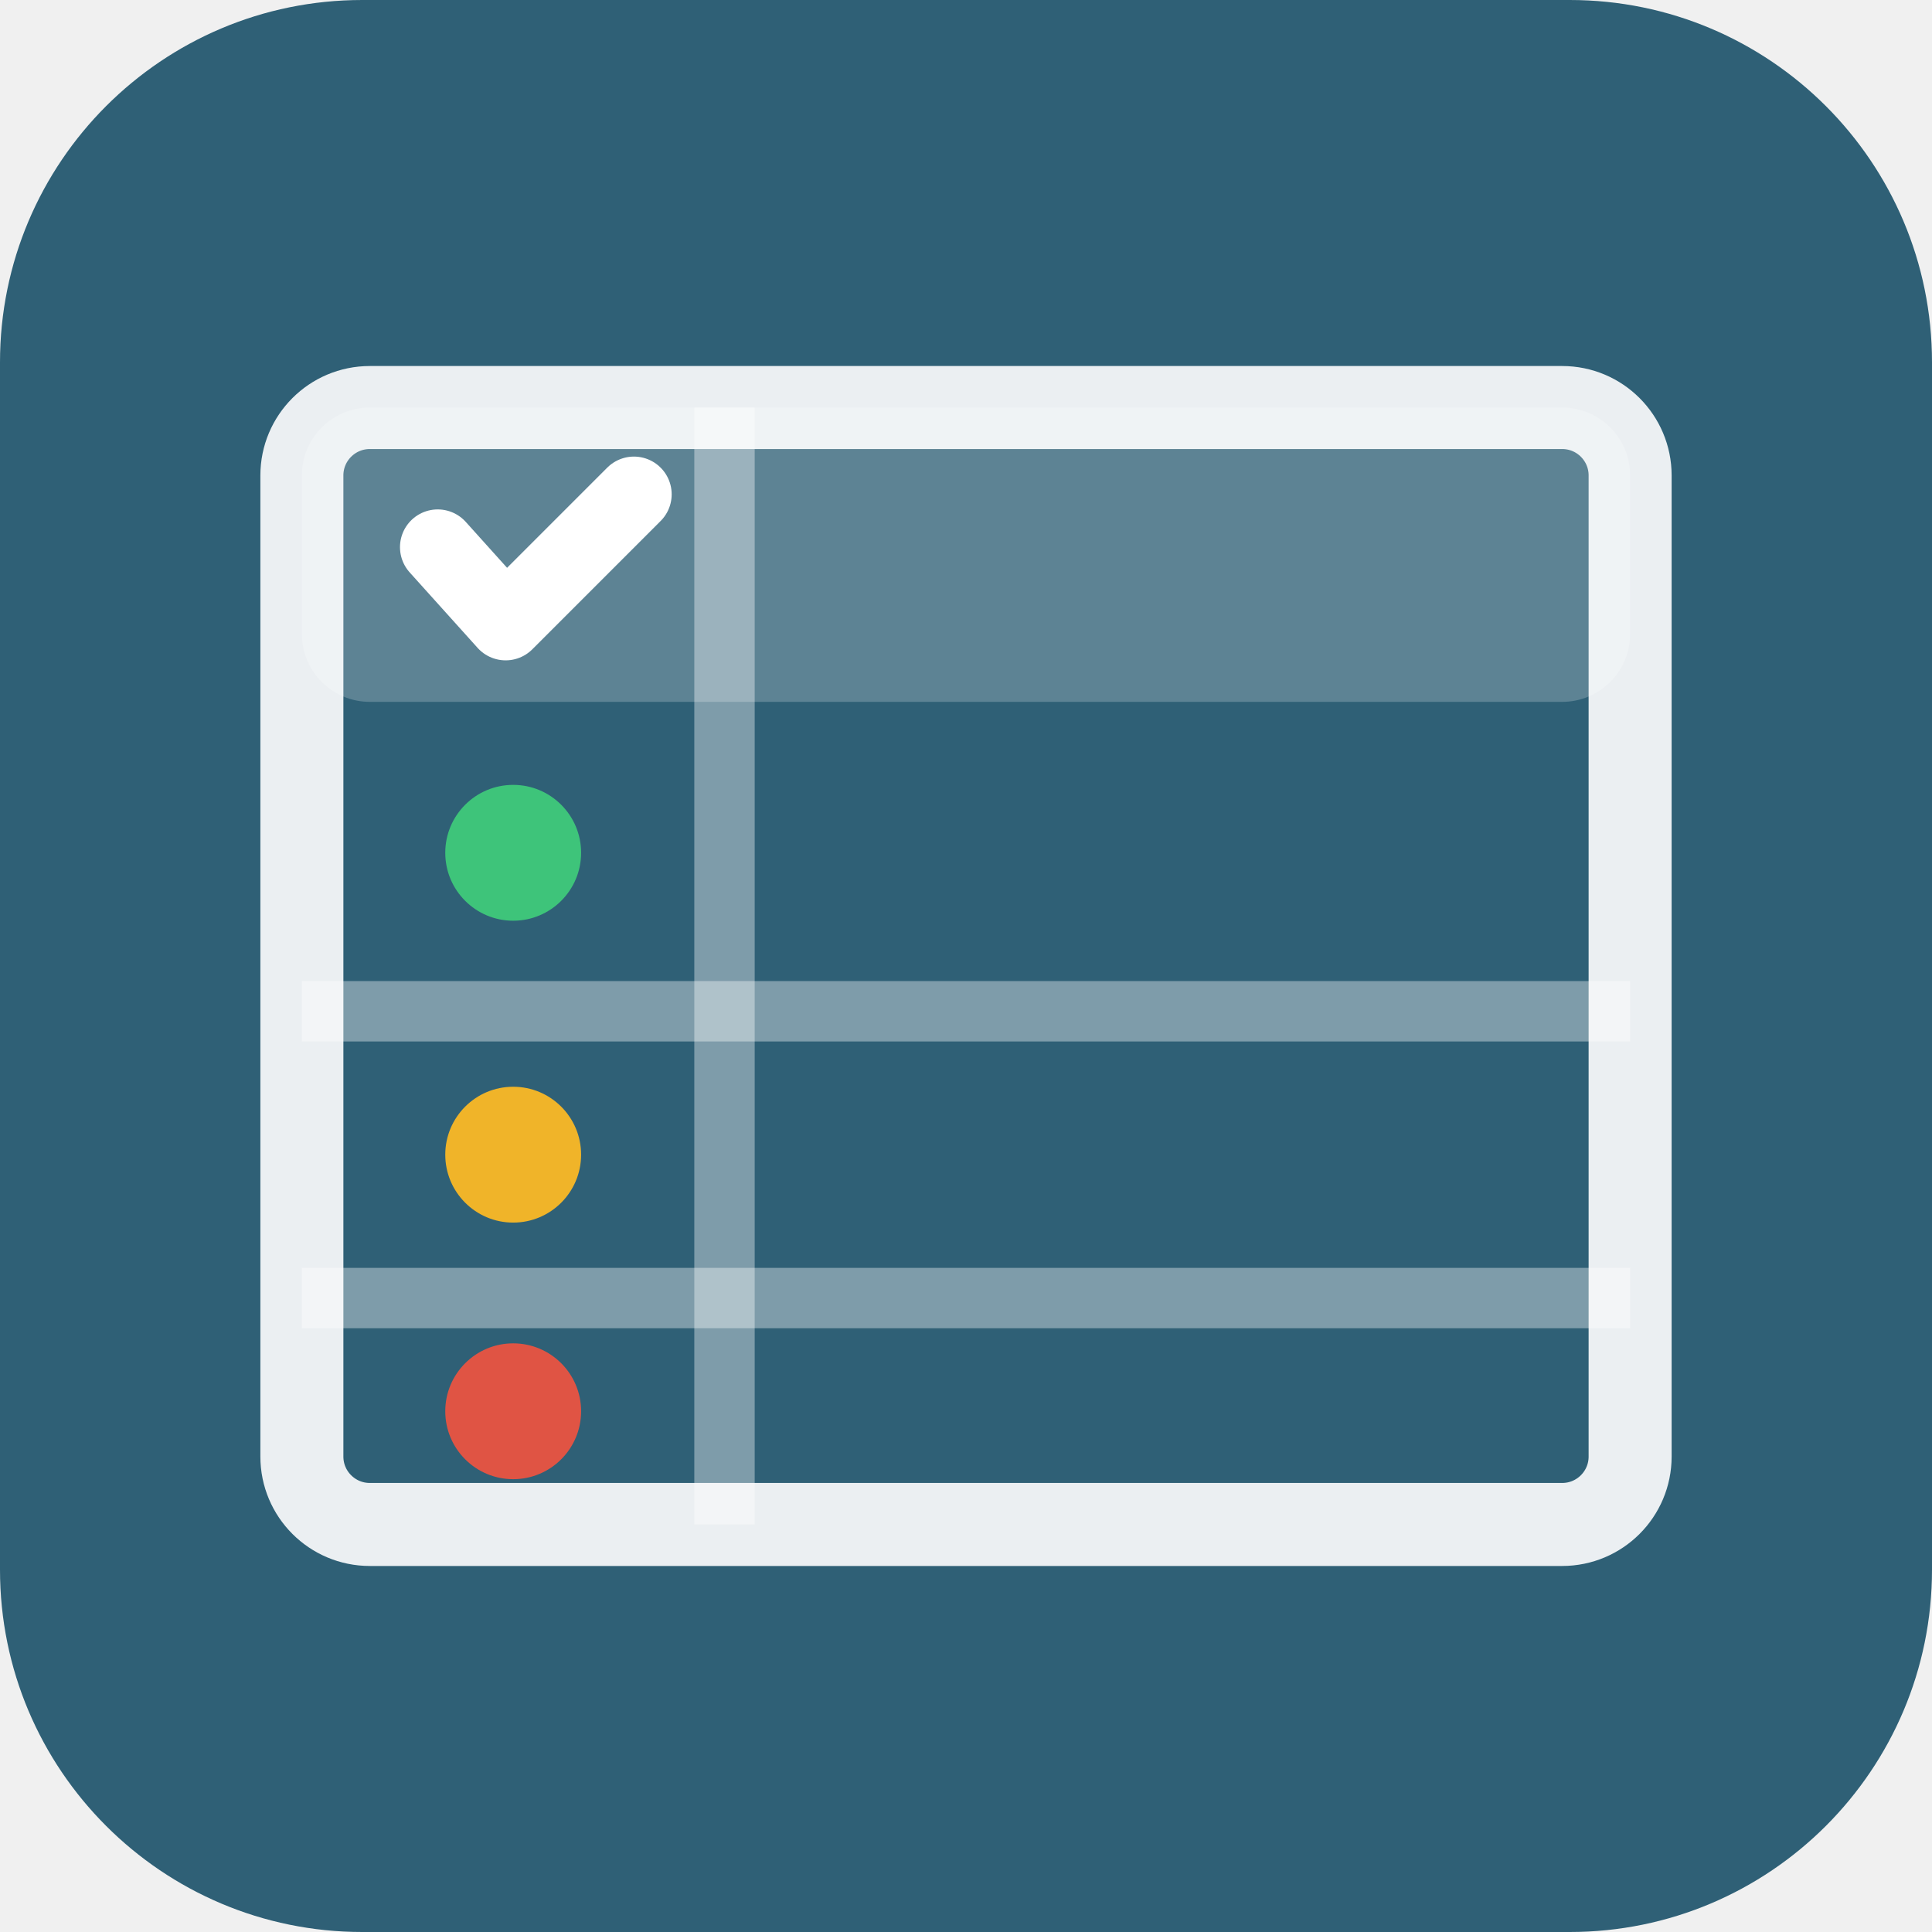
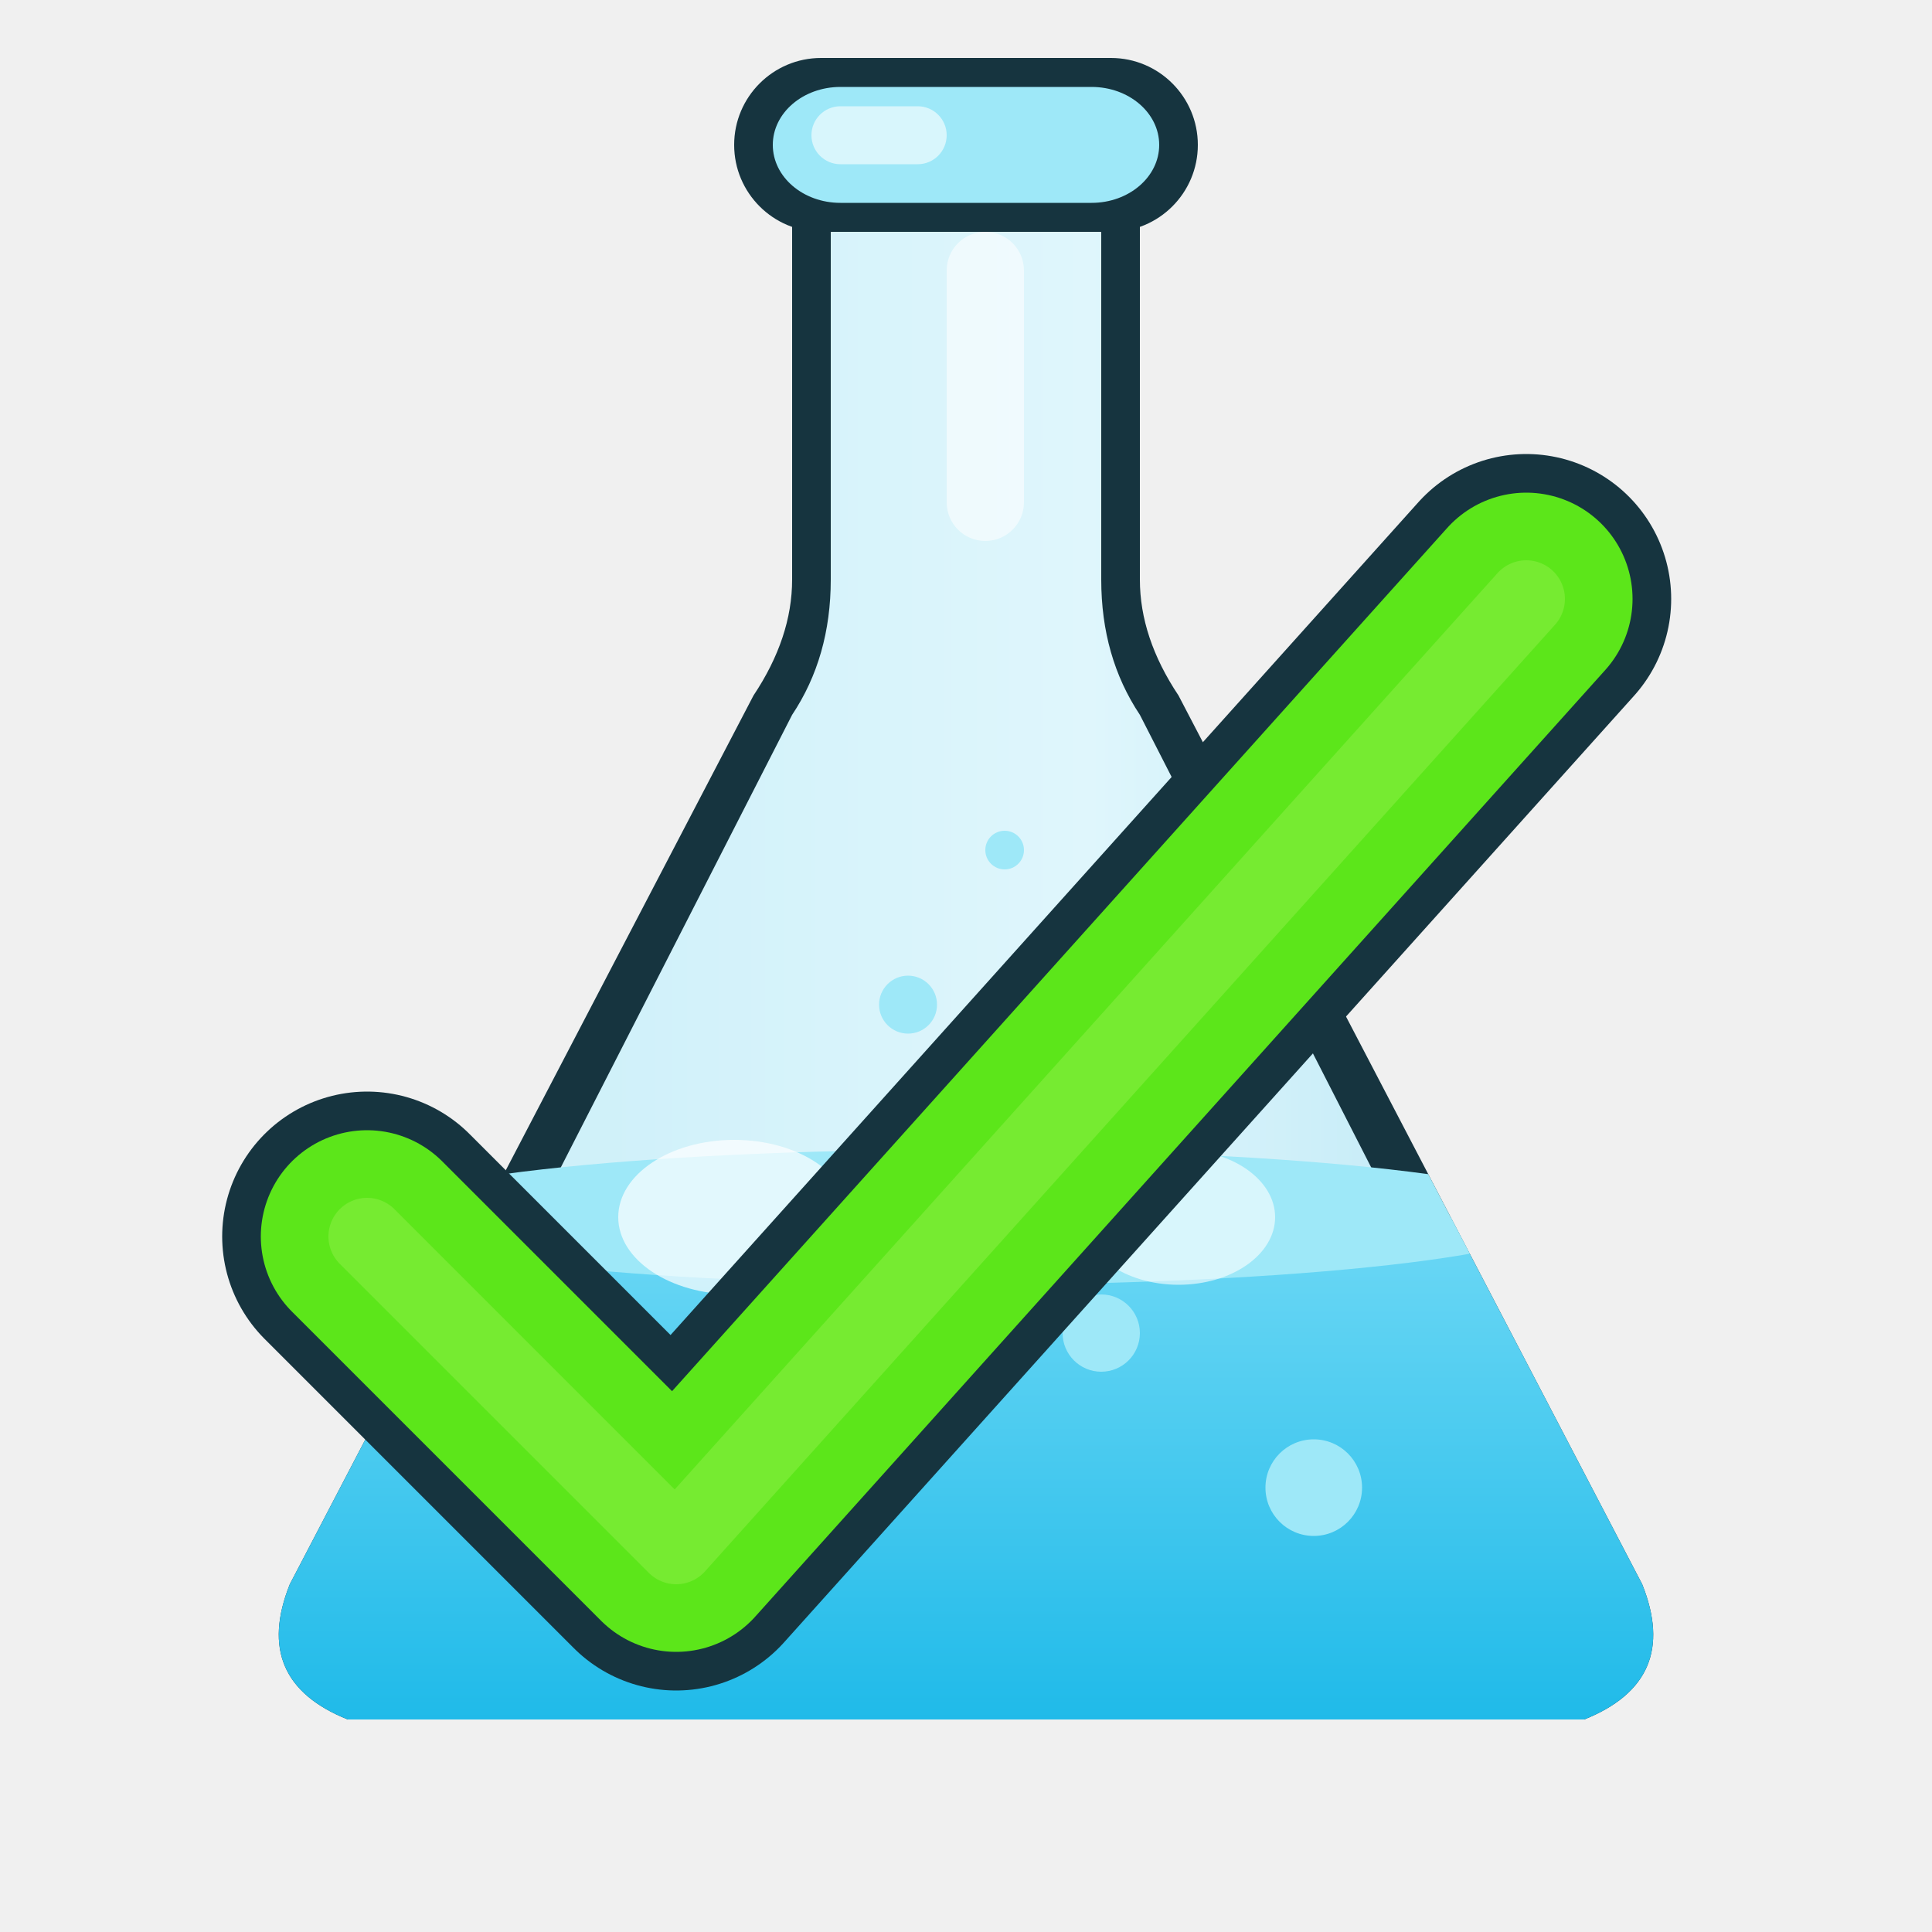
- <svg xmlns="http://www.w3.org/2000/svg" viewBox="0 0 512 512">
-   <rect width="512" height="512" rx="96" fill="#2f6076" />
-   <rect x="80" y="108" width="352" height="296" rx="18" fill="none" stroke="rgba(255,255,255,.9)" stroke-width="22" />
-   <rect x="80" y="108" width="352" height="78" rx="18" fill="rgba(255,255,255,.22)" />
-   <line x1="80" y1="268" x2="432" y2="268" stroke="rgba(255,255,255,.38)" stroke-width="16" />
-   <line x1="80" y1="344" x2="432" y2="344" stroke="rgba(255,255,255,.38)" stroke-width="16" />
-   <line x1="192" y1="108" x2="192" y2="404" stroke="rgba(255,255,255,.38)" stroke-width="16" />
-   <path d="M116 145 l18 20 l34-34" stroke="white" stroke-width="20" fill="none" stroke-linecap="round" stroke-linejoin="round" />
-   <circle cx="136" cy="226" r="18" fill="#3ec47a" />
-   <circle cx="136" cy="306" r="18" fill="#f0b429" />
-   <circle cx="136" cy="374" r="18" fill="#e05444" />
+ <svg xmlns="http://www.w3.org/2000/svg" viewBox="0 0 100 100">
+   <defs>
+     <clipPath id="fc">
+       <path d="M41,9 L41,30 Q41,33 39,36 L15,82 Q13,87 18,89 L82,89 Q87,87 85,82 L61,36 Q59,33 59,30 L59,9 Z" />
+     </clipPath>
+     <linearGradient id="liqGrad" x1="0" y1="0" x2="0" y2="1">
+       <stop offset="0%" stop-color="#6dd8f5" />
+       <stop offset="100%" stop-color="#1ab8e8" />
+     </linearGradient>
+     <linearGradient id="glassGrad" x1="0" y1="0" x2="1" y2="0">
+       <stop offset="0%" stop-color="#c8eef8" />
+       <stop offset="60%" stop-color="#dff6fc" />
+       <stop offset="100%" stop-color="#b8e6f5" />
+     </linearGradient>
+   </defs>
+   <path d="M41,9 L41,30 Q41,33 39,36 L15,82 Q13,87 18,89 L82,89 Q87,87 85,82 L61,36 Q59,33 59,30 L59,9 Z" fill="#16343f" />
+   <path d="M43,11 L43,30 Q43,34 41,37 L18,82 Q17,85 20,86 L80,86 Q83,85 82,82 L59,37 Q57,34 57,30 L57,11 Z" fill="url(#glassGrad)" />
+   <rect x="0" y="63" width="100" height="28" fill="url(#liqGrad)" clip-path="url(#fc)" />
+   <ellipse cx="50" cy="63" rx="31" ry="3.5" fill="#9ee8f8" clip-path="url(#fc)" />
+   <ellipse cx="38" cy="63" rx="6" ry="4" fill="white" opacity="0.7" clip-path="url(#fc)" />
+   <ellipse cx="50" cy="62" rx="5" ry="3.5" fill="white" opacity="0.7" clip-path="url(#fc)" />
+   <ellipse cx="61" cy="63" rx="5" ry="3.5" fill="white" opacity="0.6" clip-path="url(#fc)" />
+   <circle cx="38" cy="73" r="3" fill="#9ee8f8" clip-path="url(#fc)" />
+   <circle cx="57" cy="69" r="2" fill="#9ee8f8" clip-path="url(#fc)" />
+   <circle cx="68" cy="77" r="2.5" fill="#9ee8f8" clip-path="url(#fc)" />
+   <circle cx="47" cy="52" r="1.5" fill="#9ee8f8" clip-path="url(#fc)" />
+   <circle cx="52" cy="44" r="1" fill="#9ee8f8" clip-path="url(#fc)" />
+   <rect x="49" y="12" width="4" height="16" rx="2" fill="white" opacity="0.55" />
+   <rect x="38" y="3" width="24" height="9" rx="4.5" fill="#16343f" />
+   <rect x="40" y="4.5" width="20" height="6" rx="3.5" fill="#9ee8f8" />
+   <rect x="42" y="5.5" width="7" height="3" rx="1.5" fill="white" opacity="0.6" />
+   <polyline points="19,64 35,80 79,31" fill="none" stroke="#16343f" stroke-width="15" stroke-linecap="round" stroke-linejoin="round" />
+   <polyline points="19,64 35,80 79,31" fill="none" stroke="#5ce61a" stroke-width="11" stroke-linecap="round" stroke-linejoin="round" />
+   <polyline points="19,64 35,80 79,31" fill="none" stroke="#8ff048" stroke-width="4" stroke-linecap="round" stroke-linejoin="round" opacity="0.5" />
</svg>
